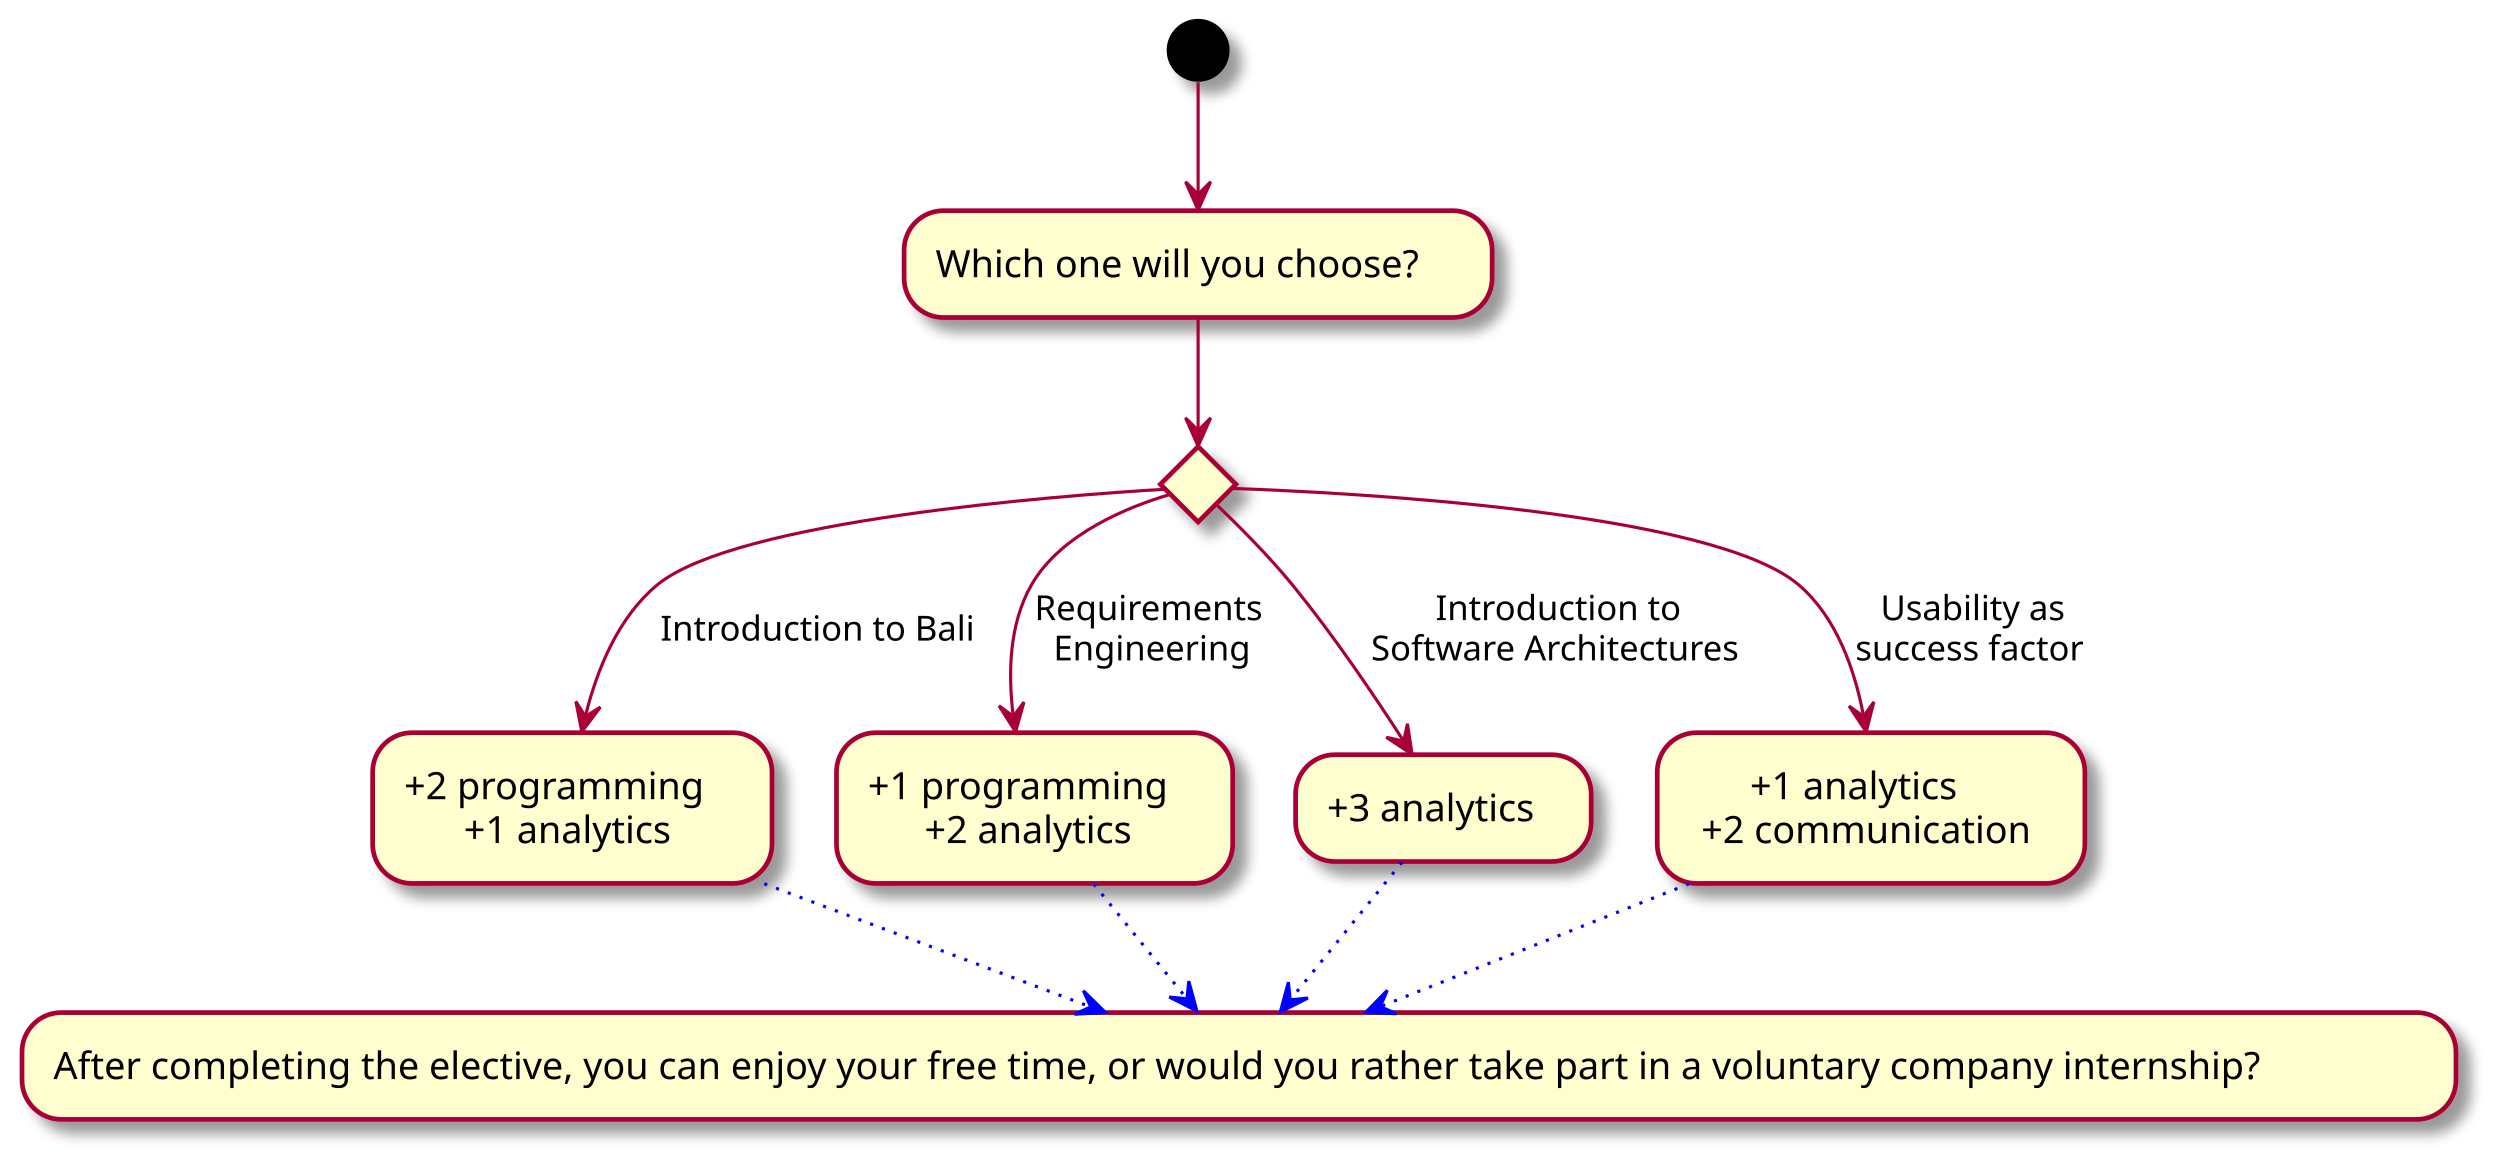
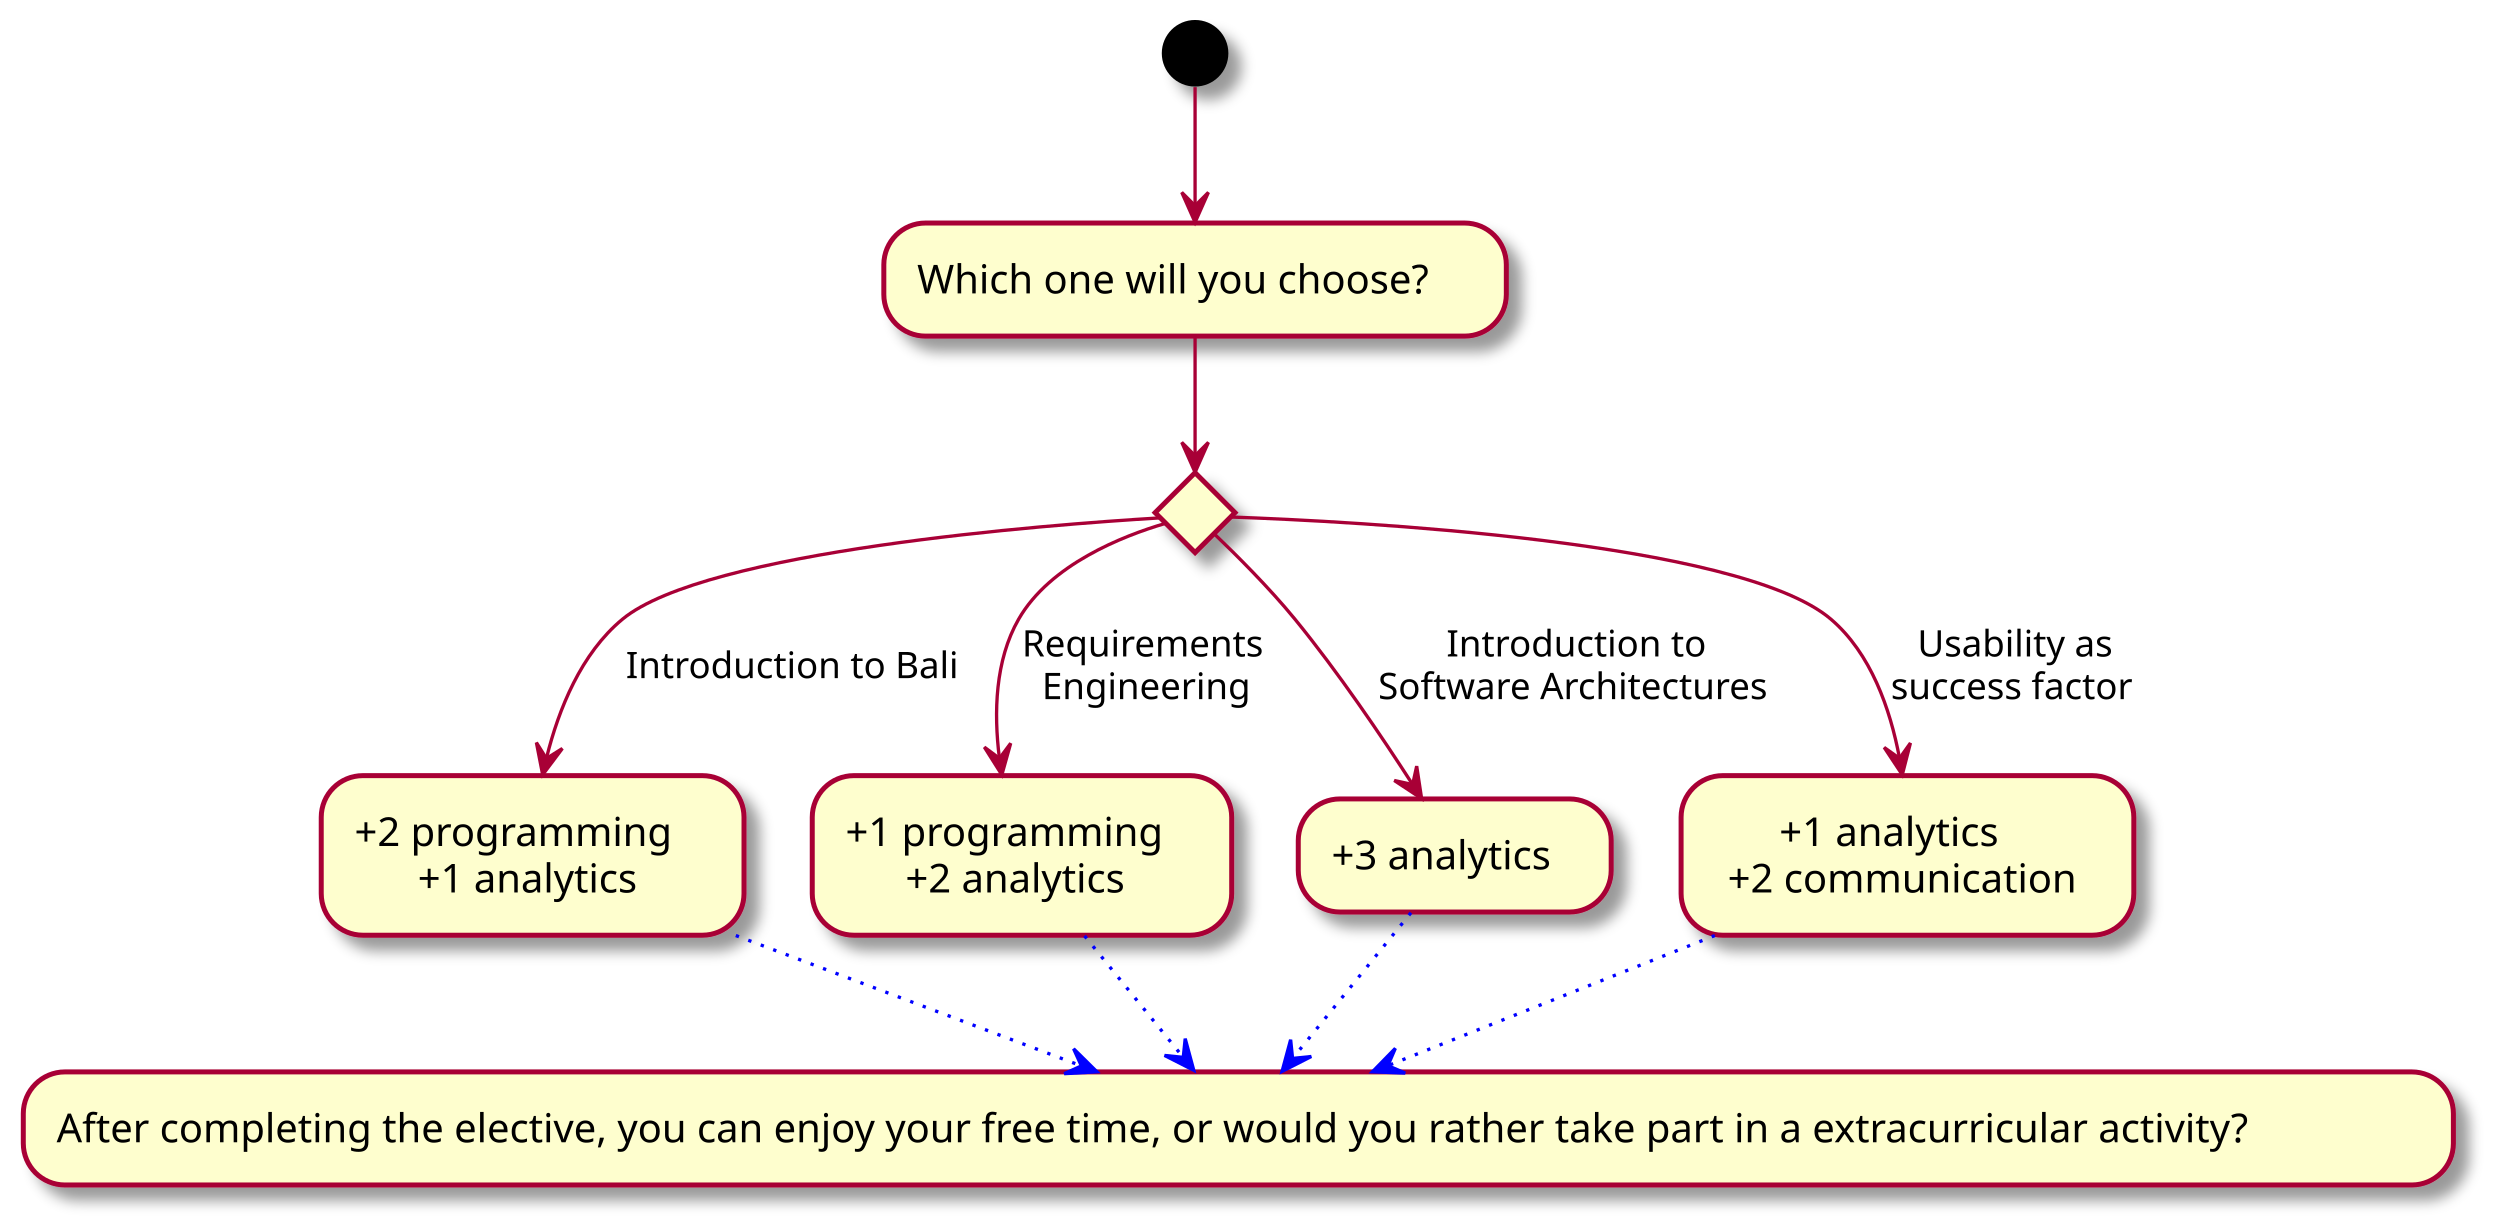
- <svg xmlns="http://www.w3.org/2000/svg" contentScriptType="application/ecmascript" contentStyleType="text/css" height="369px" preserveAspectRatio="none" style="width:795px;height:369px;" version="1.1" viewBox="0 0 795 369" width="795px" zoomAndPan="magnify">
+ <svg xmlns="http://www.w3.org/2000/svg" contentScriptType="application/ecmascript" contentStyleType="text/css" height="369px" preserveAspectRatio="none" style="width:751px;height:369px;" version="1.1" viewBox="0 0 751 369" width="751px" zoomAndPan="magnify">
  <defs>
-     <filter height="300%" id="f1941z91lfjcuw" width="300%" x="-1" y="-1">
+     <filter height="300%" id="fsqs89cx3vu36" width="300%" x="-1" y="-1">
      <feGaussianBlur result="blurOut" stdDeviation="2.0" />
      <feColorMatrix in="blurOut" result="blurOut2" type="matrix" values="0 0 0 0 0 0 0 0 0 0 0 0 0 0 0 0 0 0 .4 0" />
      <feOffset dx="4.0" dy="4.0" in="blurOut2" result="blurOut3" />
      <feBlend in="SourceGraphic" in2="blurOut3" mode="normal" />
    </filter>
  </defs>
  <g>
-     <ellipse cx="381" cy="16" fill="#000000" filter="url(#f1941z91lfjcuw)" rx="10" ry="10" style="stroke: none; stroke-width: 1.0;" />
-     <rect fill="#FEFECE" filter="url(#f1941z91lfjcuw)" height="33.969" rx="12.5" ry="12.5" style="stroke: #A80036; stroke-width: 1.5;" width="187" x="287.5" y="67" />
-     <text fill="#000000" font-family="sans-serif" font-size="12" lengthAdjust="spacingAndGlyphs" textLength="167" x="297.5" y="88.139">Which one will you choose?</text>
-     <polygon fill="#FEFECE" filter="url(#f1941z91lfjcuw)" points="381,142,393,154,381,166,369,154,381,142" style="stroke: #A80036; stroke-width: 1.5;" />
-     <rect fill="#FEFECE" filter="url(#f1941z91lfjcuw)" height="47.938" rx="12.5" ry="12.5" style="stroke: #A80036; stroke-width: 1.5;" width="127" x="118.5" y="233" />
-     <text fill="#000000" font-family="sans-serif" font-size="12" lengthAdjust="spacingAndGlyphs" textLength="103" x="128.5" y="254.139">+2 programming</text>
-     <text fill="#000000" font-family="sans-serif" font-size="12" lengthAdjust="spacingAndGlyphs" textLength="73" x="147.5" y="268.107">+1 analytics</text>
-     <rect fill="#FEFECE" filter="url(#f1941z91lfjcuw)" height="47.938" rx="12.5" ry="12.5" style="stroke: #A80036; stroke-width: 1.5;" width="126" x="266" y="233" />
-     <text fill="#000000" font-family="sans-serif" font-size="12" lengthAdjust="spacingAndGlyphs" textLength="102" x="276" y="254.139">+1 programming</text>
-     <text fill="#000000" font-family="sans-serif" font-size="12" lengthAdjust="spacingAndGlyphs" textLength="74" x="294" y="268.107">+2 analytics</text>
-     <rect fill="#FEFECE" filter="url(#f1941z91lfjcuw)" height="33.969" rx="12.5" ry="12.5" style="stroke: #A80036; stroke-width: 1.5;" width="94" x="412" y="240" />
-     <text fill="#000000" font-family="sans-serif" font-size="12" lengthAdjust="spacingAndGlyphs" textLength="74" x="422" y="261.139">+3 analytics</text>
-     <rect fill="#FEFECE" filter="url(#f1941z91lfjcuw)" height="47.938" rx="12.5" ry="12.5" style="stroke: #A80036; stroke-width: 1.5;" width="136" x="527" y="233" />
-     <text fill="#000000" font-family="sans-serif" font-size="12" lengthAdjust="spacingAndGlyphs" textLength="73" x="556.5" y="254.139">+1 analytics</text>
-     <text fill="#000000" font-family="sans-serif" font-size="12" lengthAdjust="spacingAndGlyphs" textLength="112" x="541" y="268.107">+2 communication</text>
-     <rect fill="#FEFECE" filter="url(#f1941z91lfjcuw)" height="33.969" rx="12.5" ry="12.5" style="stroke: #A80036; stroke-width: 1.5;" width="774" x="7" y="322" />
-     <text fill="#000000" font-family="sans-serif" font-size="12" lengthAdjust="spacingAndGlyphs" textLength="754" x="17" y="343.139">After completing the elective, you can enjoy your free time, or would you rather take part in a voluntary company internship?</text>
-     <path d="M381,26.177 C381,35.269 381,49.527 381,61.485 " fill="none" id="start-to-Which one will you choose?" style="stroke: #A80036; stroke-width: 1.0;" />
-     <polygon fill="#A80036" points="381,66.791,385,57.791,381,61.791,377,57.791,381,66.791" style="stroke: #A80036; stroke-width: 1.0;" />
-     <path d="M381,101.115 C381,111.916 381,126.082 381,136.883 " fill="none" id="Which one will you choose?-to-#233751" style="stroke: #A80036; stroke-width: 1.0;" />
-     <polygon fill="#A80036" points="381,141.885,385,132.885,381,136.885,377,132.885,381,141.885" style="stroke: #A80036; stroke-width: 1.0;" />
-     <text fill="#000000" font-family="sans-serif" font-size="11" lengthAdjust="spacingAndGlyphs" textLength="0" x="380.025" y="131.46" />
-     <path d="M370.181,155.588 C336.44,157.625 233.912,165.418 209,186 C196.569,196.27 189.846,212.977 186.219,227.494 " fill="none" id="#233751-to-bali" style="stroke: #A80036; stroke-width: 1.0;" />
-     <polygon fill="#A80036" points="185.017,232.727,190.929,224.85,186.136,227.854,183.132,223.06,185.017,232.727" style="stroke: #A80036; stroke-width: 1.0;" />
-     <text fill="#000000" font-family="sans-serif" font-size="11" lengthAdjust="spacingAndGlyphs" textLength="106" x="210" y="203.71">Introduction to Bali</text>
-     <path d="M371.867,157.296 C359.376,160.983 337.441,169.541 328,186 C320.9,198.379 320.523,214.128 322.196,227.551 " fill="none" id="#233751-to-re" style="stroke: #A80036; stroke-width: 1.0;" />
-     <polygon fill="#A80036" points="322.959,232.761,325.613,223.276,322.235,227.814,317.697,224.435,322.959,232.761" style="stroke: #A80036; stroke-width: 1.0;" />
-     <text fill="#000000" font-family="sans-serif" font-size="11" lengthAdjust="spacingAndGlyphs" textLength="80" x="329" y="197.21">Requirements</text>
-     <text fill="#000000" font-family="sans-serif" font-size="11" lengthAdjust="spacingAndGlyphs" textLength="68" x="335" y="210.015">Engineering</text>
-     <path d="M386.828,160.448 C393.102,166.441 403.229,176.488 411,186 C424.012,201.926 437.102,221.291 446.318,235.613 " fill="none" id="#233751-to-esa" style="stroke: #A80036; stroke-width: 1.0;" />
-     <polygon fill="#A80036" points="449.05,239.887,447.573,230.149,446.357,235.674,440.832,234.458,449.05,239.887" style="stroke: #A80036; stroke-width: 1.0;" />
-     <text fill="#000000" font-family="sans-serif" font-size="11" lengthAdjust="spacingAndGlyphs" textLength="81" x="456.5" y="197.21">Introduction to</text>
-     <text fill="#000000" font-family="sans-serif" font-size="11" lengthAdjust="spacingAndGlyphs" textLength="130" x="436" y="210.015">Software Architectures</text>
-     <path d="M391.762,155.316 C427.946,156.592 544.482,162.485 572,186 C584.039,196.288 589.813,212.995 592.566,227.508 " fill="none" id="#233751-to-usf" style="stroke: #A80036; stroke-width: 1.0;" />
-     <polygon fill="#A80036" points="593.449,232.739,595.894,223.198,592.616,227.809,588.006,224.531,593.449,232.739" style="stroke: #A80036; stroke-width: 1.0;" />
-     <text fill="#000000" font-family="sans-serif" font-size="11" lengthAdjust="spacingAndGlyphs" textLength="65" x="598" y="197.21">Usability as</text>
-     <text fill="#000000" font-family="sans-serif" font-size="11" lengthAdjust="spacingAndGlyphs" textLength="81" x="590" y="210.015">success factor</text>
-     <path d="M537.132,281.032 C505.996,293.424 468.159,308.484 439.209,320.006 " fill="none" id="usf-to-a" style="stroke: #0000FF; stroke-width: 1.0; stroke-dasharray: 1.0,3.0;" />
-     <polygon fill="#0000FF" points="434.277,321.969,444.118,322.356,438.922,320.119,441.159,314.923,434.277,321.969" style="stroke: #0000FF; stroke-width: 1.0;" />
-     <path d="M347.801,281.139 C357.151,292.647 368.353,306.434 377.384,317.55 " fill="none" id="re-to-a" style="stroke: #0000FF; stroke-width: 1.0; stroke-dasharray: 1.0,3.0;" />
-     <polygon fill="#0000FF" points="380.606,321.515,378.034,312.008,377.453,317.635,371.826,317.053,380.606,321.515" style="stroke: #0000FF; stroke-width: 1.0;" />
-     <path d="M243.035,281.032 C276.01,293.476 316.112,308.608 346.695,320.149 " fill="none" id="bali-to-a" style="stroke: #0000FF; stroke-width: 1.0; stroke-dasharray: 1.0,3.0;" />
-     <polygon fill="#0000FF" points="351.519,321.969,344.511,315.049,346.841,320.204,341.686,322.533,351.519,321.969" style="stroke: #0000FF; stroke-width: 1.0;" />
-     <path d="M445.846,274.189 C435.626,286.768 421.393,304.285 410.425,317.784 " fill="none" id="esa-to-a" style="stroke: #0000FF; stroke-width: 1.0; stroke-dasharray: 1.0,3.0;" />
-     <polygon fill="#0000FF" points="407.134,321.835,415.914,317.373,410.287,317.955,409.706,312.328,407.134,321.835" style="stroke: #0000FF; stroke-width: 1.0;" />
+     <ellipse cx="359" cy="16" fill="#000000" filter="url(#fsqs89cx3vu36)" rx="10" ry="10" style="stroke: none; stroke-width: 1.0;" />
+     <rect fill="#FEFECE" filter="url(#fsqs89cx3vu36)" height="33.969" rx="12.5" ry="12.5" style="stroke: #A80036; stroke-width: 1.5;" width="187" x="265.5" y="67" />
+     <text fill="#000000" font-family="sans-serif" font-size="12" lengthAdjust="spacingAndGlyphs" textLength="167" x="275.5" y="88.139">Which one will you choose?</text>
+     <polygon fill="#FEFECE" filter="url(#fsqs89cx3vu36)" points="359,142,371,154,359,166,347,154,359,142" style="stroke: #A80036; stroke-width: 1.5;" />
+     <rect fill="#FEFECE" filter="url(#fsqs89cx3vu36)" height="47.938" rx="12.5" ry="12.5" style="stroke: #A80036; stroke-width: 1.5;" width="127" x="96.5" y="233" />
+     <text fill="#000000" font-family="sans-serif" font-size="12" lengthAdjust="spacingAndGlyphs" textLength="103" x="106.5" y="254.139">+2 programming</text>
+     <text fill="#000000" font-family="sans-serif" font-size="12" lengthAdjust="spacingAndGlyphs" textLength="73" x="125.5" y="268.107">+1 analytics</text>
+     <rect fill="#FEFECE" filter="url(#fsqs89cx3vu36)" height="47.938" rx="12.5" ry="12.5" style="stroke: #A80036; stroke-width: 1.5;" width="126" x="244" y="233" />
+     <text fill="#000000" font-family="sans-serif" font-size="12" lengthAdjust="spacingAndGlyphs" textLength="102" x="254" y="254.139">+1 programming</text>
+     <text fill="#000000" font-family="sans-serif" font-size="12" lengthAdjust="spacingAndGlyphs" textLength="74" x="272" y="268.107">+2 analytics</text>
+     <rect fill="#FEFECE" filter="url(#fsqs89cx3vu36)" height="33.969" rx="12.5" ry="12.5" style="stroke: #A80036; stroke-width: 1.5;" width="94" x="390" y="240" />
+     <text fill="#000000" font-family="sans-serif" font-size="12" lengthAdjust="spacingAndGlyphs" textLength="74" x="400" y="261.139">+3 analytics</text>
+     <rect fill="#FEFECE" filter="url(#fsqs89cx3vu36)" height="47.938" rx="12.5" ry="12.5" style="stroke: #A80036; stroke-width: 1.5;" width="136" x="505" y="233" />
+     <text fill="#000000" font-family="sans-serif" font-size="12" lengthAdjust="spacingAndGlyphs" textLength="73" x="534.5" y="254.139">+1 analytics</text>
+     <text fill="#000000" font-family="sans-serif" font-size="12" lengthAdjust="spacingAndGlyphs" textLength="112" x="519" y="268.107">+2 communication</text>
+     <rect fill="#FEFECE" filter="url(#fsqs89cx3vu36)" height="33.969" rx="12.5" ry="12.5" style="stroke: #A80036; stroke-width: 1.5;" width="730" x="7" y="322" />
+     <text fill="#000000" font-family="sans-serif" font-size="12" lengthAdjust="spacingAndGlyphs" textLength="710" x="17" y="343.139">After completing the elective, you can enjoy your free time, or would you rather take part in a extracurricular activity?</text>
+     <path d="M359,26.177 C359,35.269 359,49.527 359,61.485 " fill="none" id="start-to-Which one will you choose?" style="stroke: #A80036; stroke-width: 1.0;" />
+     <polygon fill="#A80036" points="359,66.791,363,57.791,359,61.791,355,57.791,359,66.791" style="stroke: #A80036; stroke-width: 1.0;" />
+     <path d="M359,101.115 C359,111.916 359,126.082 359,136.883 " fill="none" id="Which one will you choose?-to-#726115" style="stroke: #A80036; stroke-width: 1.0;" />
+     <polygon fill="#A80036" points="359,141.885,363,132.885,359,136.885,355,132.885,359,141.885" style="stroke: #A80036; stroke-width: 1.0;" />
+     <text fill="#000000" font-family="sans-serif" font-size="11" lengthAdjust="spacingAndGlyphs" textLength="0" x="358.025" y="131.46" />
+     <path d="M348.181,155.588 C314.44,157.625 211.912,165.418 187,186 C174.569,196.27 167.846,212.977 164.219,227.494 " fill="none" id="#726115-to-bali" style="stroke: #A80036; stroke-width: 1.0;" />
+     <polygon fill="#A80036" points="163.017,232.727,168.929,224.85,164.136,227.854,161.132,223.06,163.017,232.727" style="stroke: #A80036; stroke-width: 1.0;" />
+     <text fill="#000000" font-family="sans-serif" font-size="11" lengthAdjust="spacingAndGlyphs" textLength="106" x="188" y="203.71">Introduction to Bali</text>
+     <path d="M349.867,157.296 C337.376,160.983 315.441,169.541 306,186 C298.9,198.379 298.523,214.128 300.196,227.551 " fill="none" id="#726115-to-re" style="stroke: #A80036; stroke-width: 1.0;" />
+     <polygon fill="#A80036" points="300.959,232.761,303.613,223.276,300.235,227.814,295.697,224.435,300.959,232.761" style="stroke: #A80036; stroke-width: 1.0;" />
+     <text fill="#000000" font-family="sans-serif" font-size="11" lengthAdjust="spacingAndGlyphs" textLength="80" x="307" y="197.21">Requirements</text>
+     <text fill="#000000" font-family="sans-serif" font-size="11" lengthAdjust="spacingAndGlyphs" textLength="68" x="313" y="210.015">Engineering</text>
+     <path d="M364.828,160.448 C371.102,166.441 381.229,176.488 389,186 C402.012,201.926 415.102,221.291 424.318,235.613 " fill="none" id="#726115-to-esa" style="stroke: #A80036; stroke-width: 1.0;" />
+     <polygon fill="#A80036" points="427.05,239.887,425.573,230.149,424.357,235.674,418.832,234.458,427.05,239.887" style="stroke: #A80036; stroke-width: 1.0;" />
+     <text fill="#000000" font-family="sans-serif" font-size="11" lengthAdjust="spacingAndGlyphs" textLength="81" x="434.5" y="197.21">Introduction to</text>
+     <text fill="#000000" font-family="sans-serif" font-size="11" lengthAdjust="spacingAndGlyphs" textLength="130" x="414" y="210.015">Software Architectures</text>
+     <path d="M369.762,155.316 C405.946,156.592 522.482,162.485 550,186 C562.039,196.288 567.813,212.995 570.566,227.508 " fill="none" id="#726115-to-usf" style="stroke: #A80036; stroke-width: 1.0;" />
+     <polygon fill="#A80036" points="571.449,232.739,573.894,223.198,570.616,227.809,566.006,224.531,571.449,232.739" style="stroke: #A80036; stroke-width: 1.0;" />
+     <text fill="#000000" font-family="sans-serif" font-size="11" lengthAdjust="spacingAndGlyphs" textLength="65" x="576" y="197.21">Usability as</text>
+     <text fill="#000000" font-family="sans-serif" font-size="11" lengthAdjust="spacingAndGlyphs" textLength="81" x="568" y="210.015">success factor</text>
+     <path d="M515.132,281.032 C483.996,293.424 446.159,308.484 417.209,320.006 " fill="none" id="usf-to-a" style="stroke: #0000FF; stroke-width: 1.0; stroke-dasharray: 1.0,3.0;" />
+     <polygon fill="#0000FF" points="412.277,321.969,422.118,322.356,416.922,320.119,419.159,314.923,412.277,321.969" style="stroke: #0000FF; stroke-width: 1.0;" />
+     <path d="M325.801,281.139 C335.151,292.647 346.353,306.434 355.384,317.55 " fill="none" id="re-to-a" style="stroke: #0000FF; stroke-width: 1.0; stroke-dasharray: 1.0,3.0;" />
+     <polygon fill="#0000FF" points="358.606,321.515,356.034,312.008,355.453,317.635,349.826,317.053,358.606,321.515" style="stroke: #0000FF; stroke-width: 1.0;" />
+     <path d="M221.035,281.032 C254.01,293.476 294.112,308.608 324.695,320.149 " fill="none" id="bali-to-a" style="stroke: #0000FF; stroke-width: 1.0; stroke-dasharray: 1.0,3.0;" />
+     <polygon fill="#0000FF" points="329.519,321.969,322.511,315.049,324.841,320.204,319.686,322.533,329.519,321.969" style="stroke: #0000FF; stroke-width: 1.0;" />
+     <path d="M423.846,274.189 C413.626,286.768 399.393,304.285 388.425,317.784 " fill="none" id="esa-to-a" style="stroke: #0000FF; stroke-width: 1.0; stroke-dasharray: 1.0,3.0;" />
+     <polygon fill="#0000FF" points="385.134,321.835,393.914,317.373,388.287,317.955,387.706,312.328,385.134,321.835" style="stroke: #0000FF; stroke-width: 1.0;" />
  </g>
</svg>
